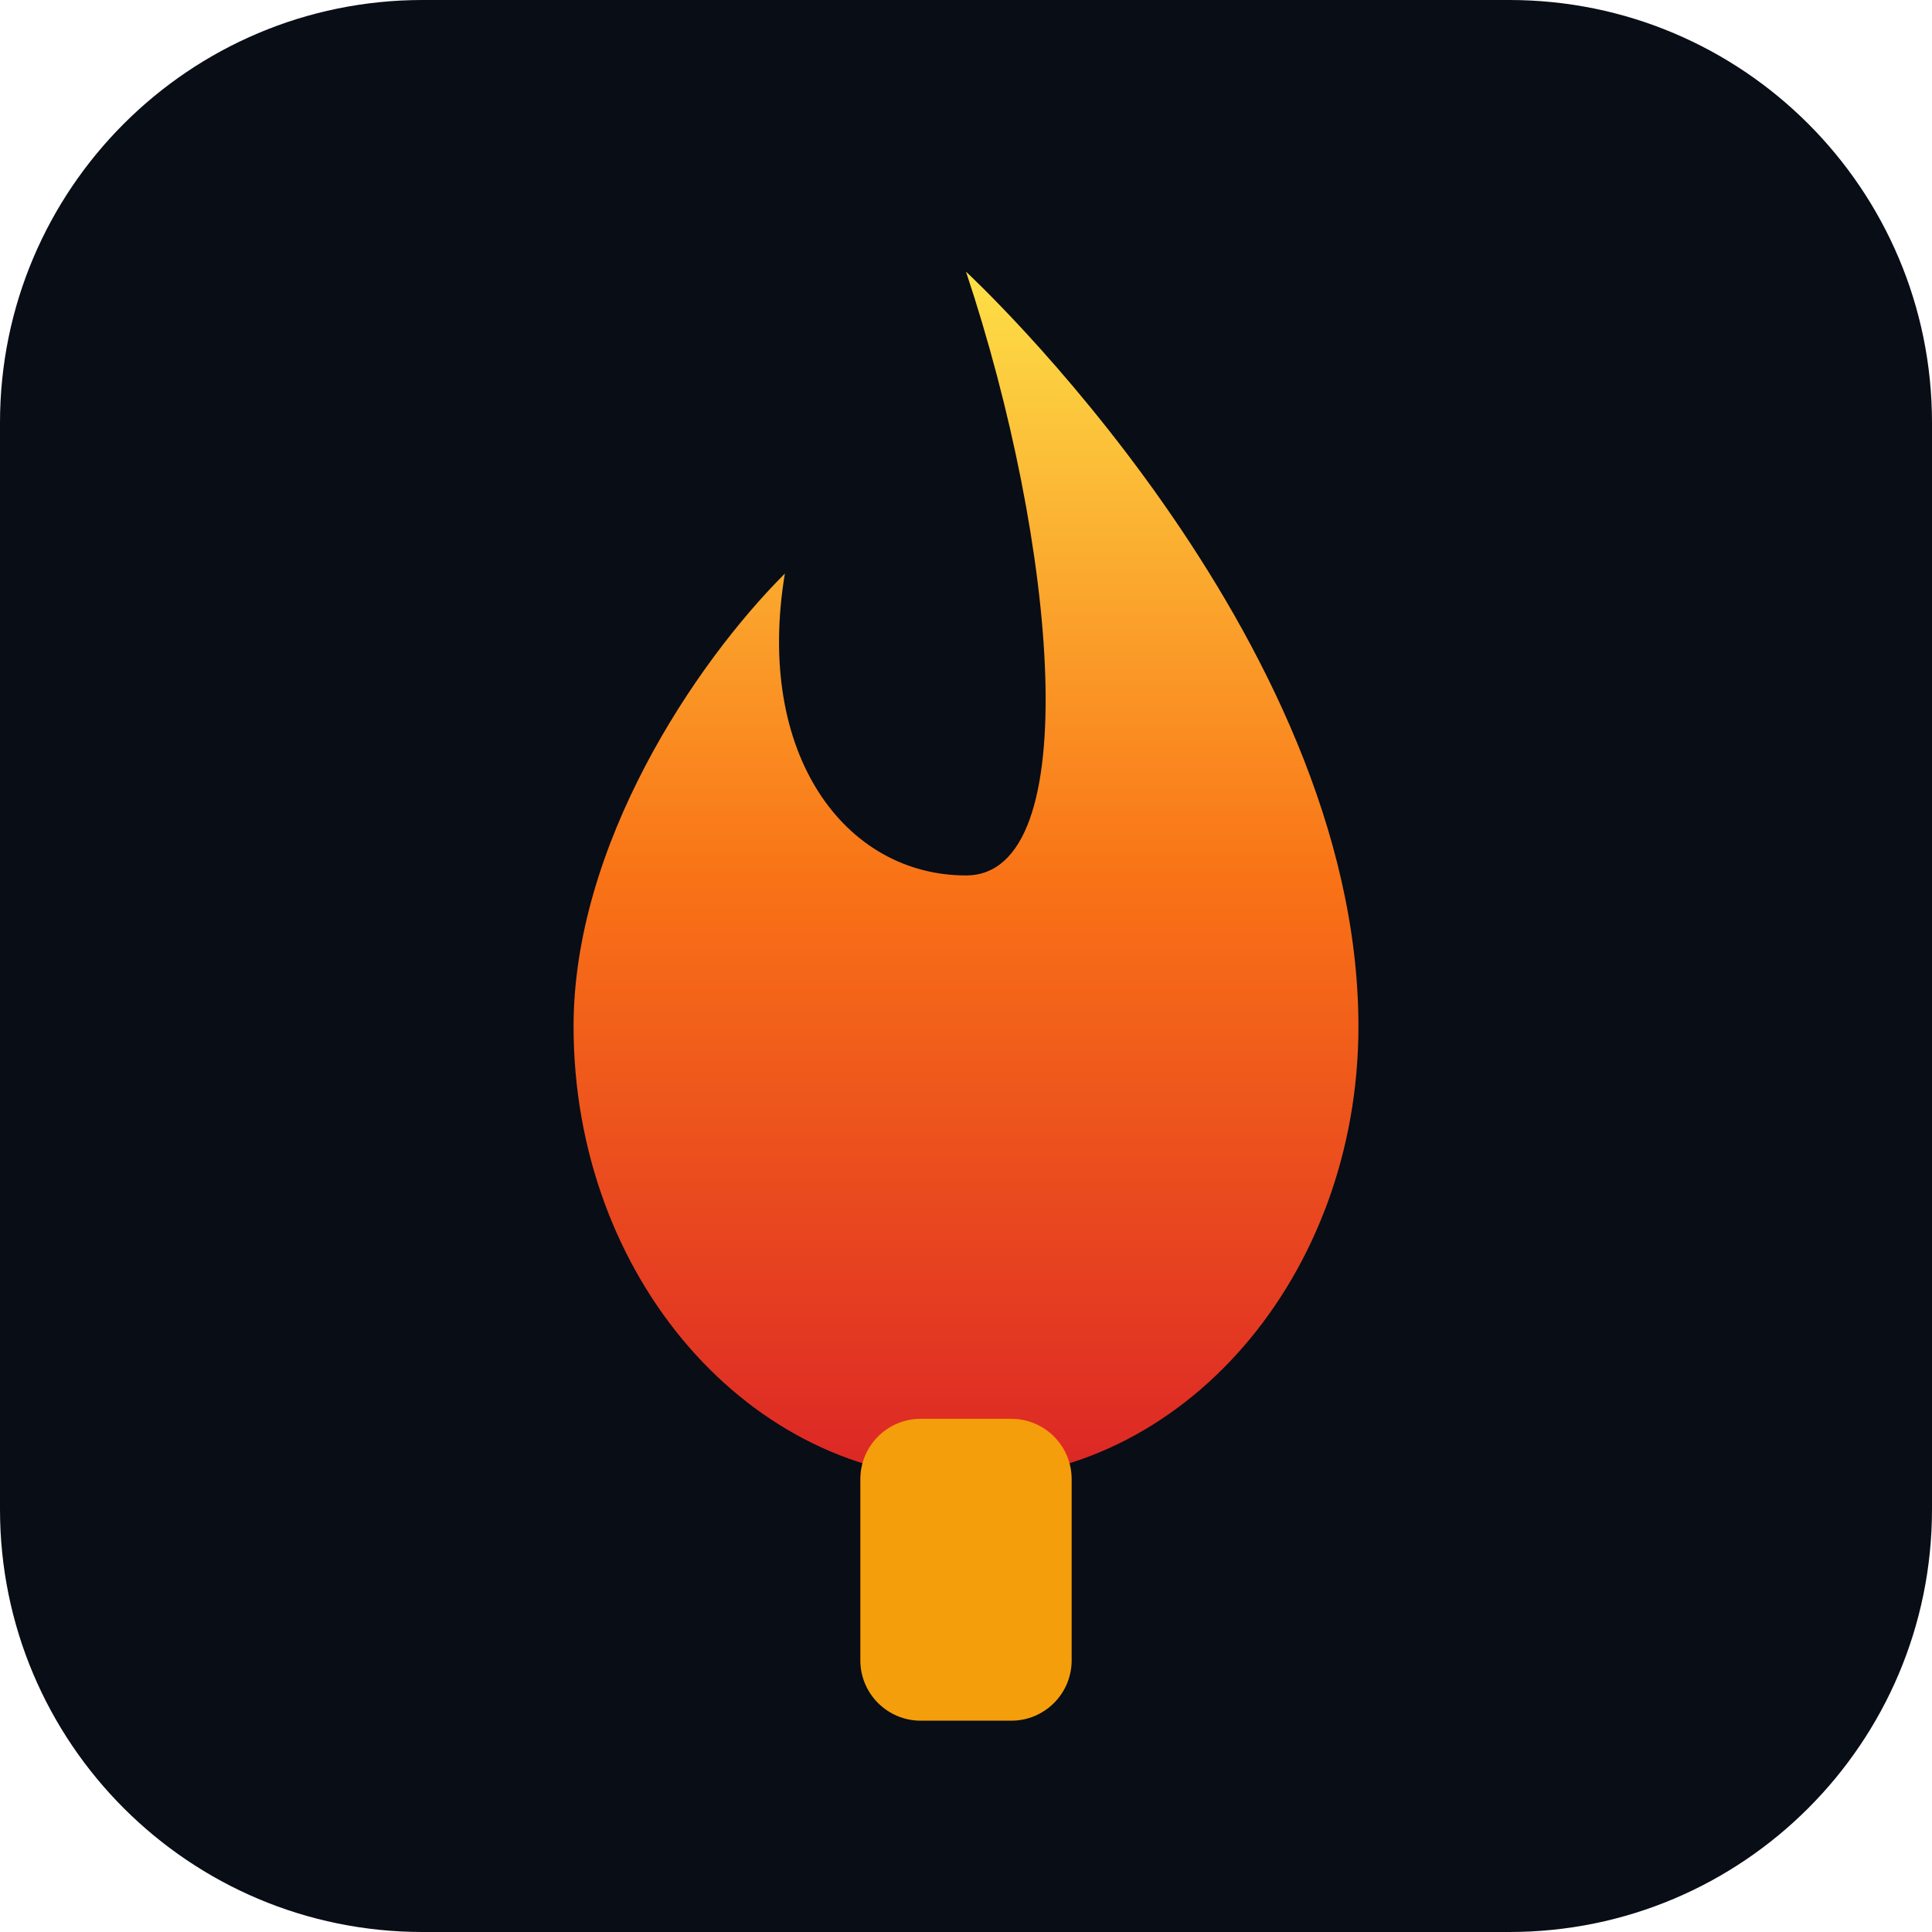
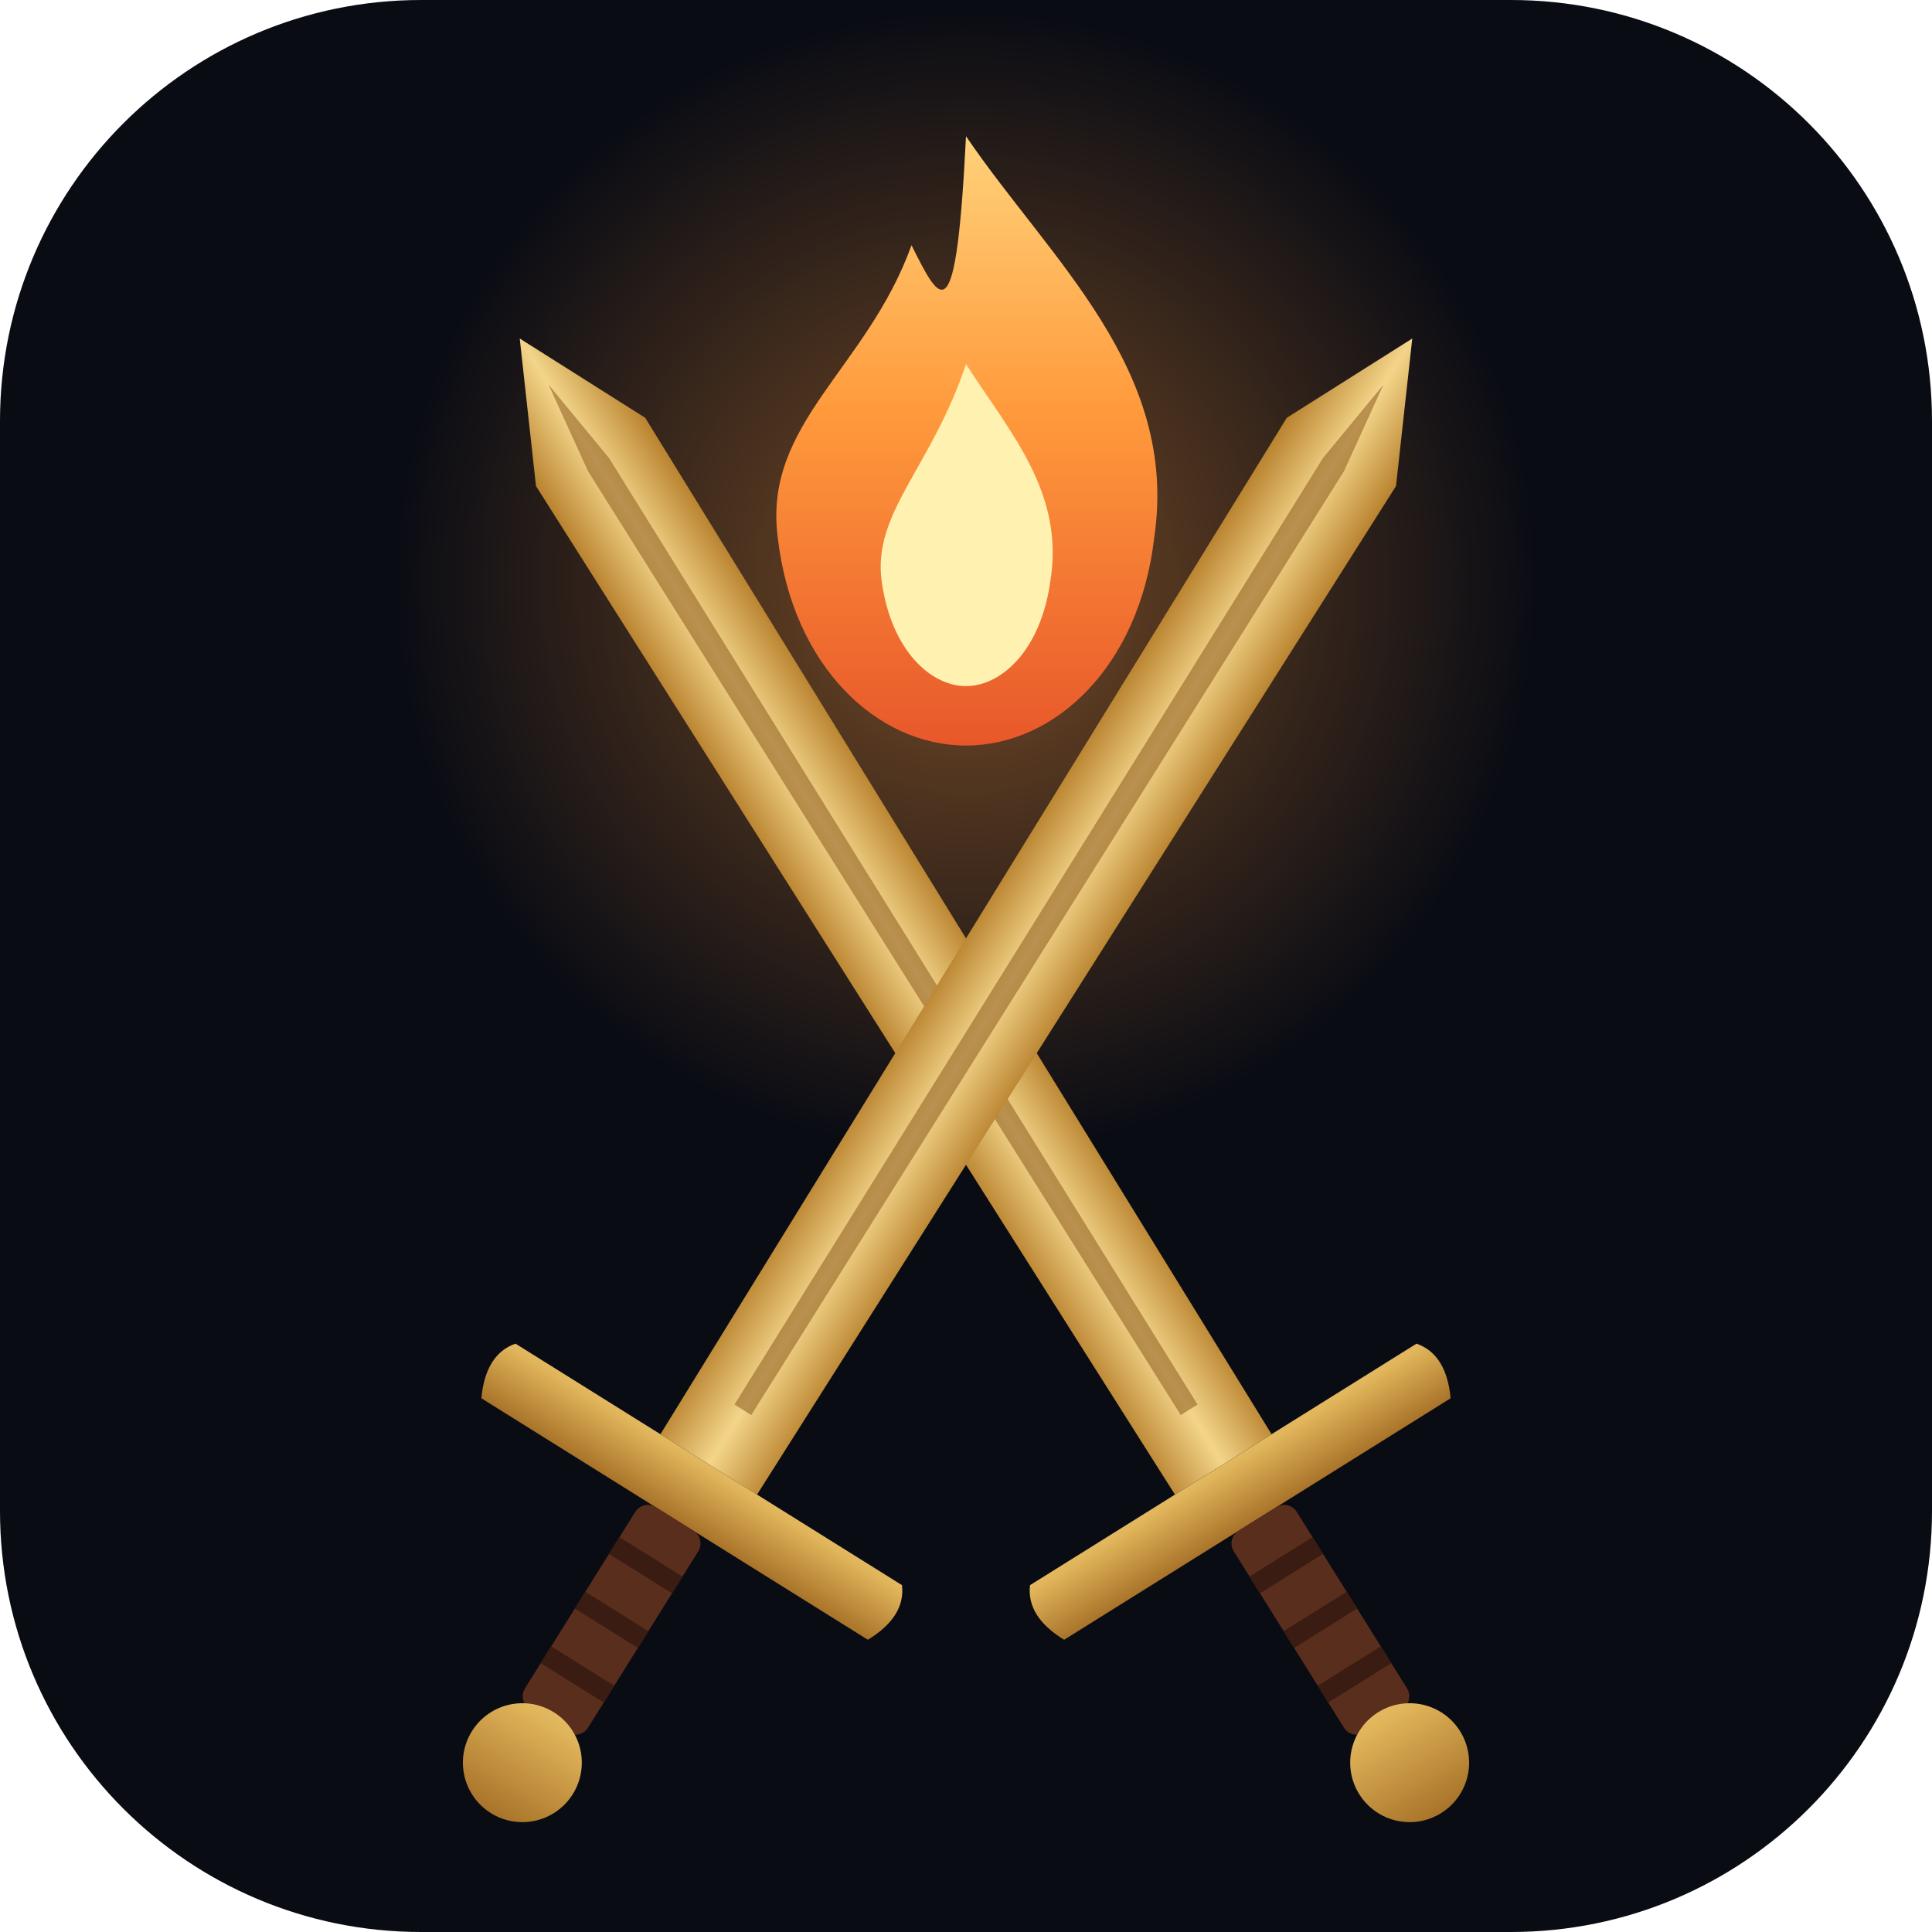
- <svg xmlns="http://www.w3.org/2000/svg" viewBox="0 0 128 128" fill="none">
-   <rect width="128" height="128" rx="28" fill="#090D16" />
-   <path d="M64 18C64 18 90 42 90 68C90 84.569 78.359 98 64 98C49.641 98 38 84.569 38 68C38 56 46 44 52 38C50 50 56 58 64 58C72 58 70 36 64 18Z" fill="url(#torch)" />
-   <rect x="57" y="94" width="14" height="20" rx="4" fill="#F59E0B" />
+ <svg xmlns="http://www.w3.org/2000/svg" viewBox="-390 -385 780 780" width="128" height="128">
+   <rect x="-390" y="-385" width="780" height="780" rx="170" fill="#0A0C14" />
  <defs>
-     <linearGradient id="torch" x1="64" y1="18" x2="64" y2="98" gradientUnits="userSpaceOnUse">
-       <stop stop-color="#FDE047" />
-       <stop offset="0.5" stop-color="#F97316" />
-       <stop offset="1" stop-color="#DC2626" />
+     <linearGradient id="gold" x1="0" y1="-1" x2="0" y2="1" gradientUnits="objectBoundingBox">
+       <stop offset="0" stop-color="#FBE3A2" />
+       <stop offset="0.55" stop-color="#E0B45A" />
+       <stop offset="1" stop-color="#A9742A" />
    </linearGradient>
+     <linearGradient id="goldH" x1="0" y1="0" x2="1" y2="0">
+       <stop offset="0" stop-color="#B9832F" />
+       <stop offset="0.5" stop-color="#F3D58A" />
+       <stop offset="1" stop-color="#B9832F" />
+     </linearGradient>
+     <linearGradient id="flame" x1="0" y1="1" x2="0" y2="0">
+       <stop offset="0" stop-color="#E8572A" />
+       <stop offset="0.55" stop-color="#FF9A3C" />
+       <stop offset="1" stop-color="#FFD27A" />
+     </linearGradient>
+     <radialGradient id="glow" cx="0" cy="-150" r="230" gradientUnits="userSpaceOnUse">
+       <stop offset="0" stop-color="#FF9A3C" stop-opacity="0.45" />
+       <stop offset="1" stop-color="#FF9A3C" stop-opacity="0" />
+     </radialGradient>
+     <g id="sword">
+       <path d="M0,-340 L26,-286 L23,196 L-23,196 L-26,-286 Z" fill="url(#goldH)" />
+       <path d="M0,-318 L5,-280 L4,170 L-4,170 L-5,-280 Z" fill="#8A5A1E" opacity="0.55" />
+       <path d="M-92,196 Q-100,206 -92,222 L92,222 Q100,206 92,196 Z" fill="url(#gold)" />
+       <rect x="-15" y="222" width="30" height="96" rx="6" fill="#5A2E1C" />
+       <rect x="-15" y="240" width="30" height="8" fill="#3A1C12" />
+       <rect x="-15" y="266" width="30" height="8" fill="#3A1C12" />
+       <rect x="-15" y="292" width="30" height="8" fill="#3A1C12" />
+       <circle cx="0" cy="338" r="24" fill="url(#gold)" />
+     </g>
  </defs>
+   <circle cx="0" cy="-150" r="230" fill="url(#glow)" />
+   <use href="#sword" transform="translate(0,40) rotate(-32)" />
+   <use href="#sword" transform="translate(0,40) rotate(32)" />
+   <path d="M0,-330 C34,-280 86,-236 76,-168 C70,-116 36,-84 0,-84 C-36,-84 -70,-116 -76,-168 C-82,-214 -40,-236 -22,-286 C-10,-262 -4,-250 0,-330 Z" fill="url(#flame)" />
+   <path d="M0,-238 C18,-210 40,-186 34,-150 C30,-122 14,-108 0,-108 C-14,-108 -30,-122 -34,-150 C-38,-178 -14,-196 0,-238 Z" fill="#FFF1B0" />
</svg>
